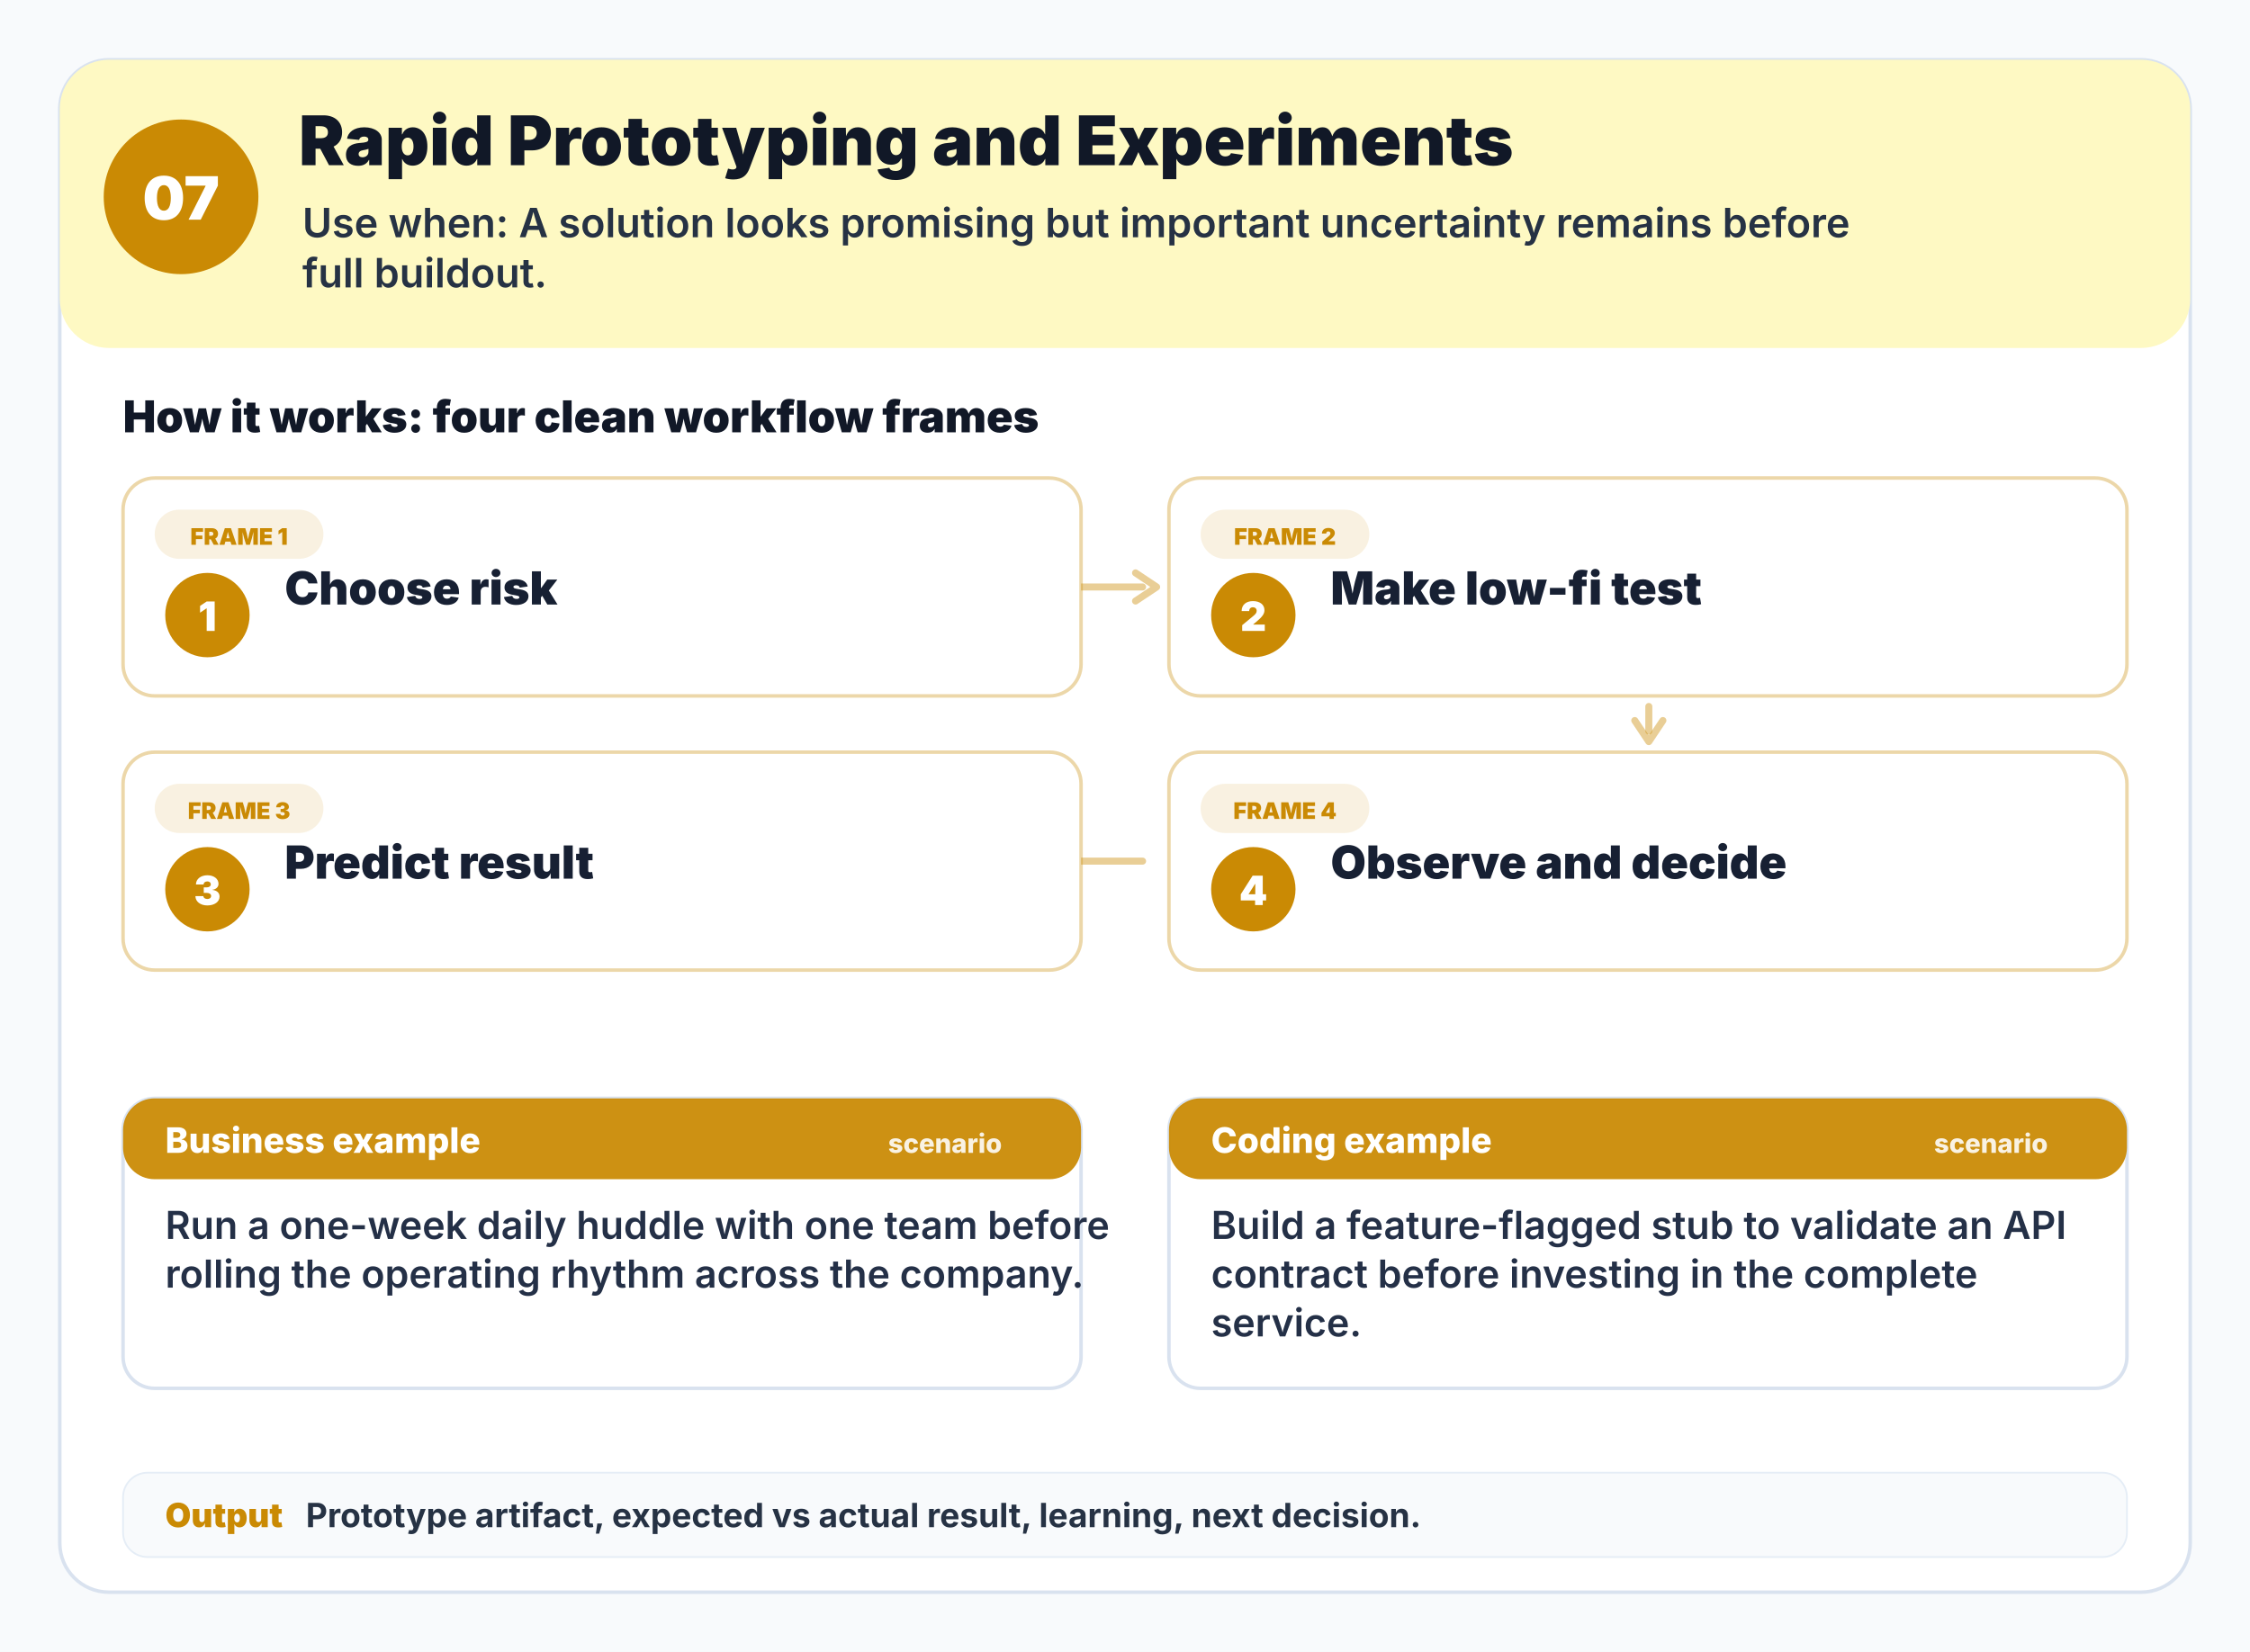
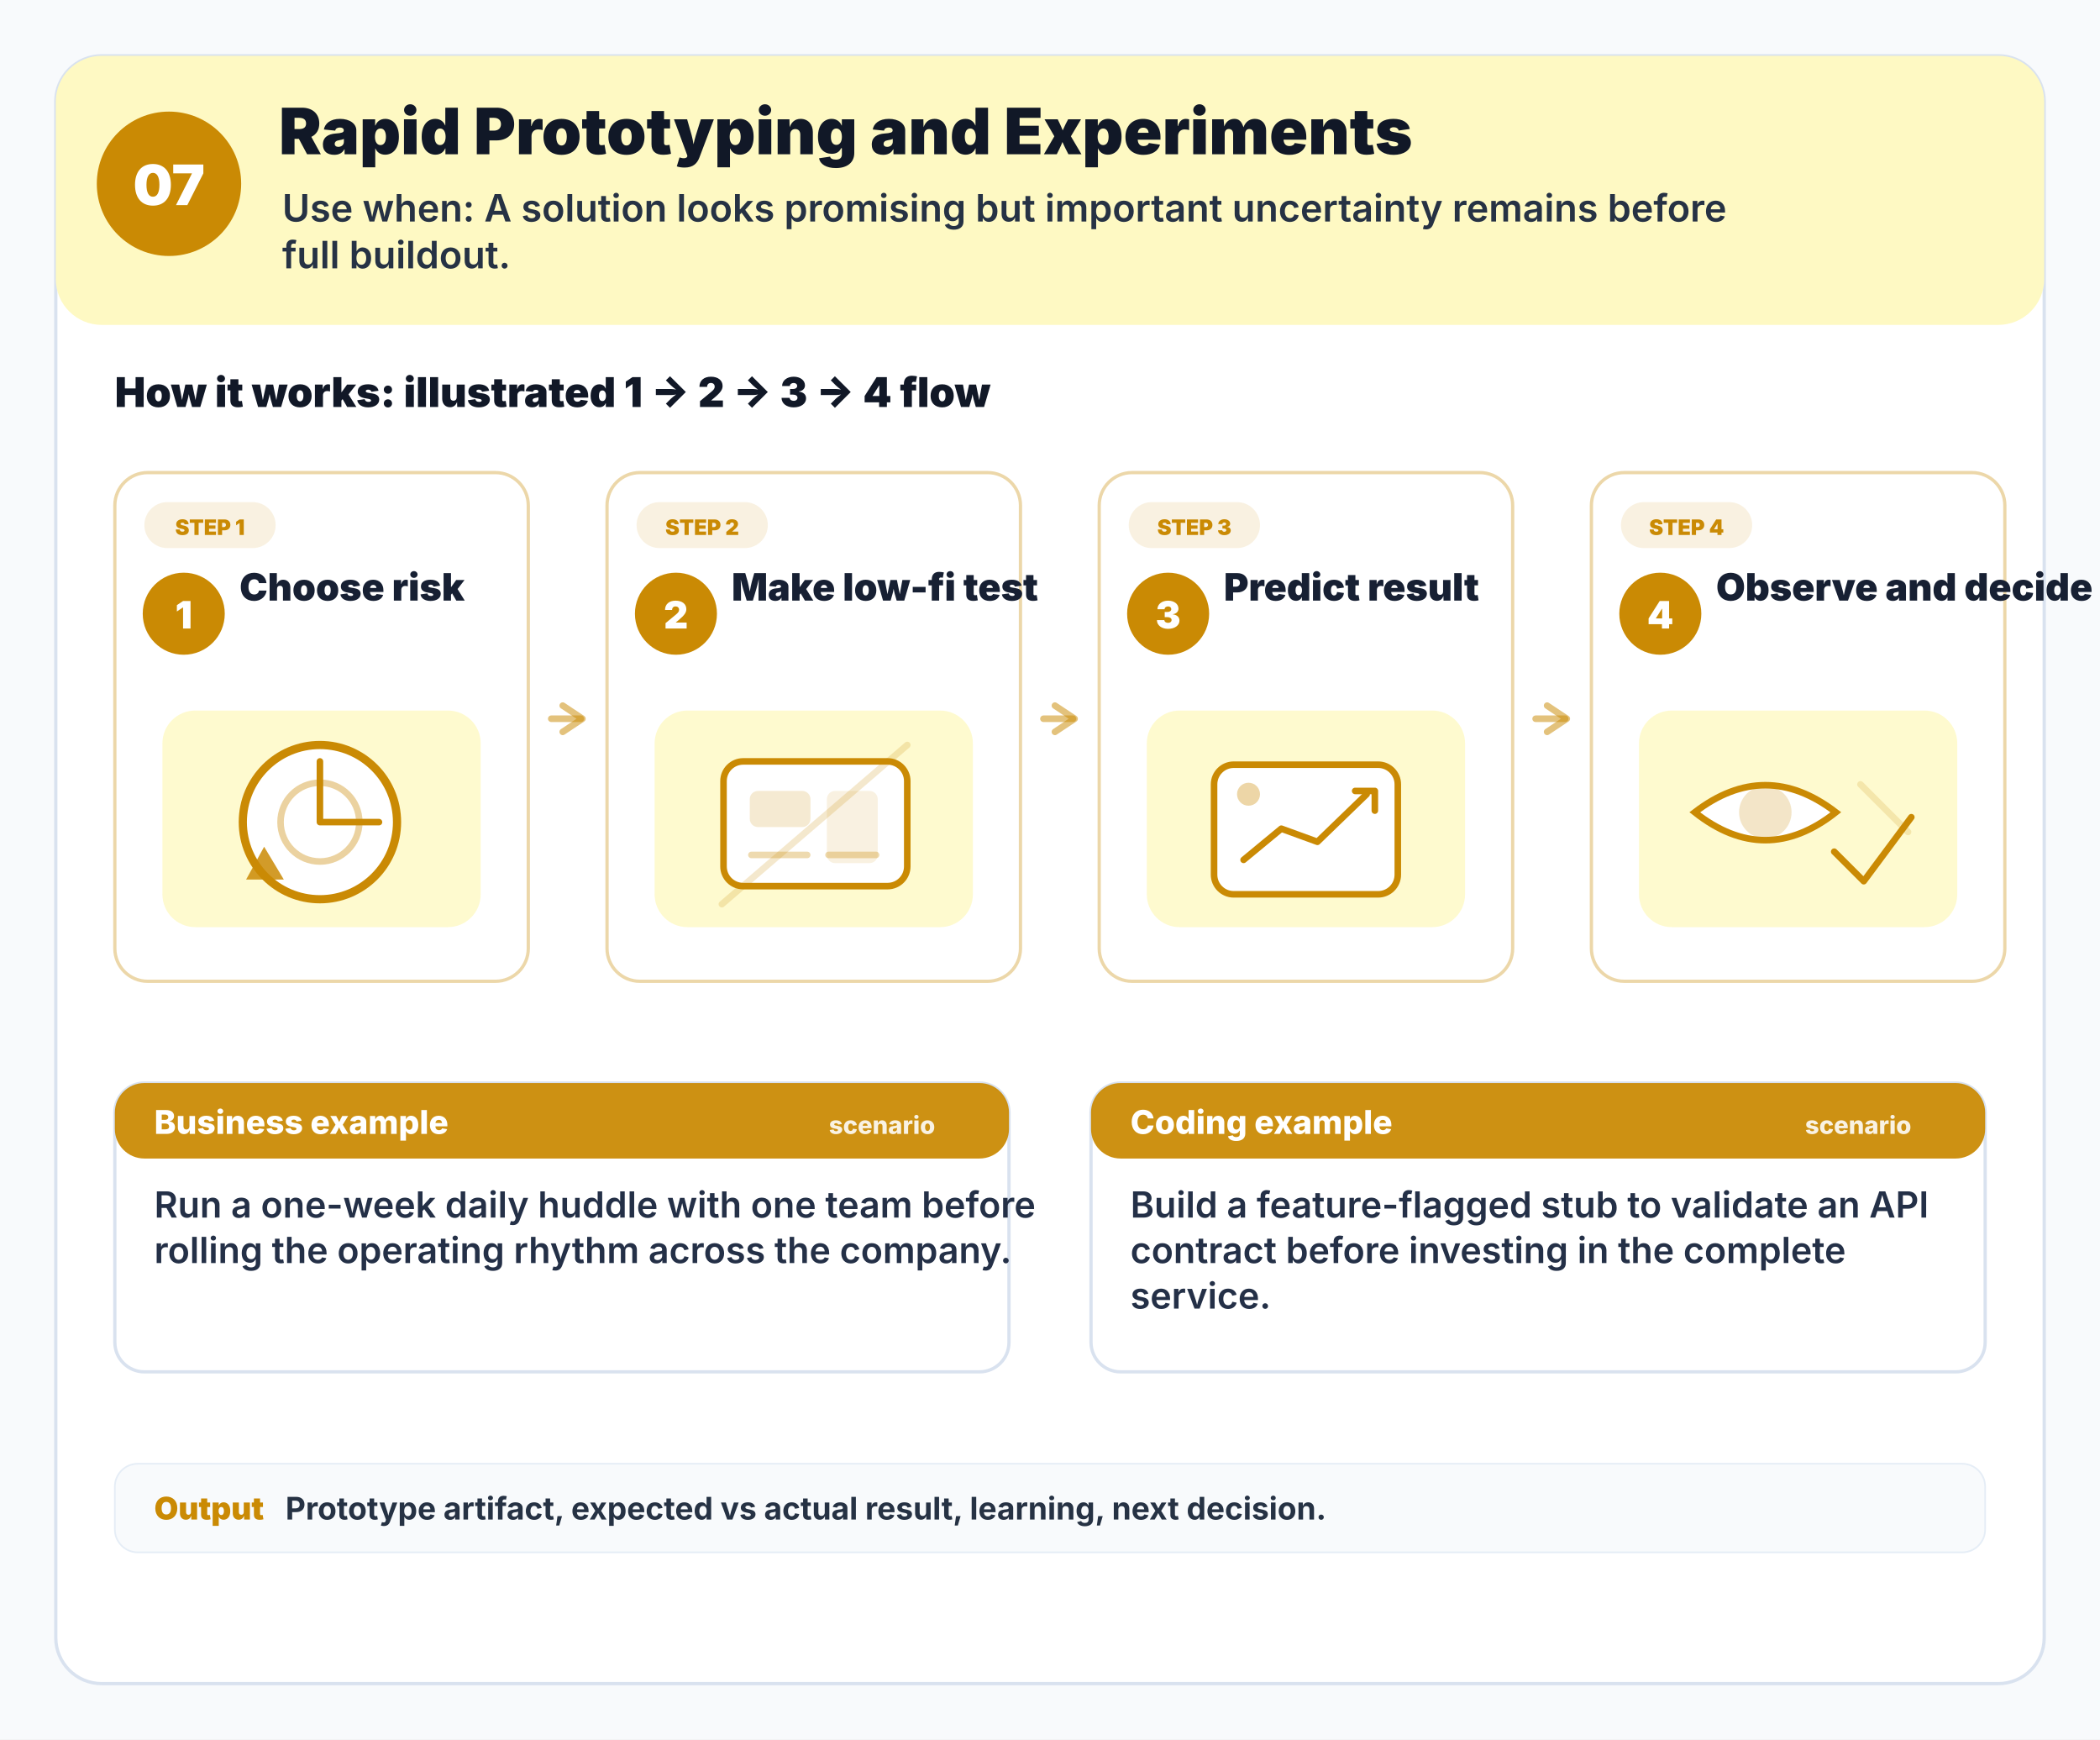
- <svg xmlns="http://www.w3.org/2000/svg" width="1280" height="940" viewBox="0 0 1280 940" role="img" aria-labelledby="title desc">
+ <svg xmlns="http://www.w3.org/2000/svg" width="1280" height="1060" viewBox="0 0 1280 1060" role="img" aria-labelledby="title desc">
  <style>
-     .frame-card .frame-bg { transition: stroke-width 160ms ease, filter 160ms ease, transform 160ms ease; }
+     .frame-card .frame-bg { transition: stroke-width 160ms ease, filter 160ms ease; }
    .frame-card:hover .frame-bg { stroke-width: 4; filter: url(#softShadow); }
    @media (prefers-reduced-motion: reduce) {
      .frame-card .frame-bg { transition: none; }
    }
  </style>
  <defs>
    <filter id="softShadow" x="-8%" y="-18%" width="116%" height="140%">
      <feDropShadow dx="0" dy="8" stdDeviation="8" flood-color="#0f172a" flood-opacity="0.13" />
    </filter>
  </defs>
-   <rect width="1280" height="940" fill="#f8fafc" />
-   <rect x="34" y="34" width="1212" height="872" rx="28" fill="#ffffff" stroke="#d9e2ef" stroke-width="2" />
+   <rect width="1280" height="1060" fill="#f8fafc" />
+   <rect x="34" y="34" width="1212" height="992" rx="28" fill="#ffffff" stroke="#d9e2ef" stroke-width="2" />
  <rect x="34" y="34" width="1212" height="164" rx="28" fill="#fef9c3" />
  <circle cx="103" cy="112" r="44" fill="#ca8a04" />
  <text x="103" y="125" text-anchor="middle" font-size="34" font-weight="900" fill="#ffffff" font-family="Inter, ui-sans-serif, system-ui">07</text>
  <text x="170" y="94" font-size="39" font-weight="900" fill="#111827" font-family="Inter, ui-sans-serif, system-ui">Rapid Prototyping and Experiments</text>
-   <text x="172" y="135" font-size="23" font-weight="560" fill="#263244" font-family="Inter, ui-sans-serif, system-ui, -apple-system, BlinkMacSystemFont, Segoe UI, Arial, sans-serif">
+   <text x="172" y="135" text-anchor="start" font-size="23" font-weight="560" fill="#263244" font-family="Inter, ui-sans-serif, system-ui, -apple-system, BlinkMacSystemFont, Segoe UI, Arial, sans-serif">
    <tspan x="172" dy="0">Use when: A solution looks promising but important uncertainty remains before</tspan>
    <tspan x="172" dy="28.52">full buildout.</tspan>
  </text>
-   <text x="70" y="246" font-size="25" font-weight="900" fill="#111827" font-family="Inter, ui-sans-serif, system-ui">How it works: four clean workflow frames</text>
-   <path d="M 604 334 H 650" stroke="#ca8a04" stroke-width="4" stroke-linecap="round" opacity="0.42" />
-   <path d="M 646 326 L 658 334 L 646 342" fill="none" stroke="#ca8a04" stroke-width="4" stroke-linecap="round" stroke-linejoin="round" opacity="0.42" />
-   <path d="M 938 402 V 416" stroke="#ca8a04" stroke-width="4" stroke-linecap="round" opacity="0.42" />
-   <path d="M 930 410 L 938 422 L 946 410" fill="none" stroke="#ca8a04" stroke-width="4" stroke-linecap="round" stroke-linejoin="round" opacity="0.42" />
-   <path d="M 650 490 H 604" stroke="#ca8a04" stroke-width="4" stroke-linecap="round" opacity="0.42" />
-   <path d="M 610 482 L 598 490 L 610 498" fill="none" stroke="#ca8a04" stroke-width="4" stroke-linecap="round" stroke-linejoin="round" opacity="0.42" />
+   <text x="70" y="248" font-size="25" font-weight="900" fill="#111827" font-family="Inter, ui-sans-serif, system-ui">How it works: illustrated 1 -&gt; 2 -&gt; 3 -&gt; 4 flow</text>
  <g class="frame-card">
-     <rect class="frame-bg" x="70" y="272" width="545" height="124" rx="18" fill="#ffffff" stroke="#ca8a04" stroke-opacity="0.34" stroke-width="2" />
-     <rect x="88" y="290" width="96" height="28" rx="14" fill="#ca8a04" opacity="0.12" />
-     <text x="136" y="310" text-anchor="middle" font-size="13" font-weight="900" fill="#ca8a04" letter-spacing="0" font-family="Inter, ui-sans-serif, system-ui">FRAME 1</text>
-     <circle cx="118" cy="350" r="24" fill="#ca8a04" />
-     <text x="118" y="359" text-anchor="middle" font-size="23" font-weight="900" fill="#ffffff" font-family="Inter, ui-sans-serif, system-ui">1</text>
-     <text x="162" y="344" font-size="26" font-weight="850" fill="#172033" font-family="Inter, ui-sans-serif, system-ui, -apple-system, BlinkMacSystemFont, Segoe UI, Arial, sans-serif">
-       <tspan x="162" dy="0">Choose risk</tspan>
+     <rect class="frame-bg" x="70" y="288" width="252" height="310" rx="20" fill="#ffffff" stroke="#ca8a04" stroke-opacity="0.34" stroke-width="2" />
+     <rect x="88" y="306" width="80" height="28" rx="14" fill="#ca8a04" opacity="0.12" />
+     <text x="128" y="326" text-anchor="middle" font-size="13" font-weight="900" fill="#ca8a04" letter-spacing="0" font-family="Inter, ui-sans-serif, system-ui">STEP 1</text>
+     <circle cx="112" cy="374" r="25" fill="#ca8a04" />
+     <text x="112" y="383" text-anchor="middle" font-size="23" font-weight="900" fill="#ffffff" font-family="Inter, ui-sans-serif, system-ui">1</text>
+     <text x="146" y="366" text-anchor="start" font-size="23" font-weight="850" fill="#172033" font-family="Inter, ui-sans-serif, system-ui, -apple-system, BlinkMacSystemFont, Segoe UI, Arial, sans-serif">
+       <tspan x="146" dy="0">Choose risk</tspan>
    </text>
+     <g class="step-art">
+       <rect x="99" y="433" width="194" height="132" rx="20" fill="#fef9c3" opacity="0.8" />
+       <g transform="translate(99, 433)">
+         <circle cx="96" cy="68" r="47" fill="#ffffff" stroke="#ca8a04" stroke-width="5" />
+         <circle cx="96" cy="68" r="24" fill="none" stroke="#ca8a04" stroke-width="4" opacity="0.38" />
+         <path d="M 96 31 V 68 H 132" stroke="#ca8a04" stroke-width="4" stroke-linecap="round" stroke-linejoin="round" fill="none" />
+         <path d="M 51 103 L 74 103 L 62 83 Z" fill="#ca8a04" opacity="0.85" />
+       </g>
+     </g>
  </g>
  <g class="frame-card">
-     <rect class="frame-bg" x="665" y="272" width="545" height="124" rx="18" fill="#ffffff" stroke="#ca8a04" stroke-opacity="0.34" stroke-width="2" />
-     <rect x="683" y="290" width="96" height="28" rx="14" fill="#ca8a04" opacity="0.12" />
-     <text x="731" y="310" text-anchor="middle" font-size="13" font-weight="900" fill="#ca8a04" letter-spacing="0" font-family="Inter, ui-sans-serif, system-ui">FRAME 2</text>
-     <circle cx="713" cy="350" r="24" fill="#ca8a04" />
-     <text x="713" y="359" text-anchor="middle" font-size="23" font-weight="900" fill="#ffffff" font-family="Inter, ui-sans-serif, system-ui">2</text>
-     <text x="757" y="344" font-size="26" font-weight="850" fill="#172033" font-family="Inter, ui-sans-serif, system-ui, -apple-system, BlinkMacSystemFont, Segoe UI, Arial, sans-serif">
-       <tspan x="757" dy="0">Make low-fi test</tspan>
+     <rect class="frame-bg" x="370" y="288" width="252" height="310" rx="20" fill="#ffffff" stroke="#ca8a04" stroke-opacity="0.34" stroke-width="2" />
+     <rect x="388" y="306" width="80" height="28" rx="14" fill="#ca8a04" opacity="0.12" />
+     <text x="428" y="326" text-anchor="middle" font-size="13" font-weight="900" fill="#ca8a04" letter-spacing="0" font-family="Inter, ui-sans-serif, system-ui">STEP 2</text>
+     <circle cx="412" cy="374" r="25" fill="#ca8a04" />
+     <text x="412" y="383" text-anchor="middle" font-size="23" font-weight="900" fill="#ffffff" font-family="Inter, ui-sans-serif, system-ui">2</text>
+     <text x="446" y="366" text-anchor="start" font-size="23" font-weight="850" fill="#172033" font-family="Inter, ui-sans-serif, system-ui, -apple-system, BlinkMacSystemFont, Segoe UI, Arial, sans-serif">
+       <tspan x="446" dy="0">Make low-fi test</tspan>
    </text>
+     <g class="step-art">
+       <rect x="399" y="433" width="194" height="132" rx="20" fill="#fef9c3" opacity="0.8" />
+       <g transform="translate(399, 433)">
+         <rect x="42" y="31" width="112" height="76" rx="12" fill="#ffffff" stroke="#ca8a04" stroke-width="4" />
+         <rect x="58" y="49" width="37" height="22" rx="5" fill="#ca8a04" opacity="0.18" />
+         <rect x="105" y="49" width="31" height="44" rx="5" fill="#ca8a04" opacity="0.12" />
+         <path d="M 59 88 H 93 M 106 88 H 135" stroke="#ca8a04" stroke-width="4" stroke-linecap="round" stroke-linejoin="round" fill="none" opacity="0.32" />
+         <path d="M 41 118 L 154 21" stroke="#ca8a04" stroke-width="4" stroke-linecap="round" stroke-linejoin="round" fill="none" opacity="0.2" />
+       </g>
+     </g>
  </g>
  <g class="frame-card">
-     <rect class="frame-bg" x="70" y="428" width="545" height="124" rx="18" fill="#ffffff" stroke="#ca8a04" stroke-opacity="0.34" stroke-width="2" />
-     <rect x="88" y="446" width="96" height="28" rx="14" fill="#ca8a04" opacity="0.12" />
-     <text x="136" y="466" text-anchor="middle" font-size="13" font-weight="900" fill="#ca8a04" letter-spacing="0" font-family="Inter, ui-sans-serif, system-ui">FRAME 3</text>
-     <circle cx="118" cy="506" r="24" fill="#ca8a04" />
-     <text x="118" y="515" text-anchor="middle" font-size="23" font-weight="900" fill="#ffffff" font-family="Inter, ui-sans-serif, system-ui">3</text>
-     <text x="162" y="500" font-size="26" font-weight="850" fill="#172033" font-family="Inter, ui-sans-serif, system-ui, -apple-system, BlinkMacSystemFont, Segoe UI, Arial, sans-serif">
-       <tspan x="162" dy="0">Predict result</tspan>
+     <rect class="frame-bg" x="670" y="288" width="252" height="310" rx="20" fill="#ffffff" stroke="#ca8a04" stroke-opacity="0.34" stroke-width="2" />
+     <rect x="688" y="306" width="80" height="28" rx="14" fill="#ca8a04" opacity="0.12" />
+     <text x="728" y="326" text-anchor="middle" font-size="13" font-weight="900" fill="#ca8a04" letter-spacing="0" font-family="Inter, ui-sans-serif, system-ui">STEP 3</text>
+     <circle cx="712" cy="374" r="25" fill="#ca8a04" />
+     <text x="712" y="383" text-anchor="middle" font-size="23" font-weight="900" fill="#ffffff" font-family="Inter, ui-sans-serif, system-ui">3</text>
+     <text x="746" y="366" text-anchor="start" font-size="23" font-weight="850" fill="#172033" font-family="Inter, ui-sans-serif, system-ui, -apple-system, BlinkMacSystemFont, Segoe UI, Arial, sans-serif">
+       <tspan x="746" dy="0">Predict result</tspan>
    </text>
+     <g class="step-art">
+       <rect x="699" y="433" width="194" height="132" rx="20" fill="#fef9c3" opacity="0.8" />
+       <g transform="translate(699, 433)">
+         <rect x="41" y="33" width="112" height="79" rx="12" fill="#ffffff" stroke="#ca8a04" stroke-width="4" />
+         <path d="M 59 91 L 82 72 L 104 80 L 134 51" stroke="#ca8a04" stroke-width="4" stroke-linecap="round" stroke-linejoin="round" fill="none" />
+         <path d="M 127 49 L 139 49 L 139 61" fill="none" stroke="#ca8a04" stroke-width="4" stroke-linecap="round" stroke-linejoin="round" />
+         <circle cx="62" cy="51" r="7" fill="#ca8a04" opacity="0.35" />
+       </g>
+     </g>
  </g>
  <g class="frame-card">
-     <rect class="frame-bg" x="665" y="428" width="545" height="124" rx="18" fill="#ffffff" stroke="#ca8a04" stroke-opacity="0.34" stroke-width="2" />
-     <rect x="683" y="446" width="96" height="28" rx="14" fill="#ca8a04" opacity="0.12" />
-     <text x="731" y="466" text-anchor="middle" font-size="13" font-weight="900" fill="#ca8a04" letter-spacing="0" font-family="Inter, ui-sans-serif, system-ui">FRAME 4</text>
-     <circle cx="713" cy="506" r="24" fill="#ca8a04" />
-     <text x="713" y="515" text-anchor="middle" font-size="23" font-weight="900" fill="#ffffff" font-family="Inter, ui-sans-serif, system-ui">4</text>
-     <text x="757" y="500" font-size="26" font-weight="850" fill="#172033" font-family="Inter, ui-sans-serif, system-ui, -apple-system, BlinkMacSystemFont, Segoe UI, Arial, sans-serif">
-       <tspan x="757" dy="0">Observe and decide</tspan>
+     <rect class="frame-bg" x="970" y="288" width="252" height="310" rx="20" fill="#ffffff" stroke="#ca8a04" stroke-opacity="0.34" stroke-width="2" />
+     <rect x="988" y="306" width="80" height="28" rx="14" fill="#ca8a04" opacity="0.12" />
+     <text x="1028" y="326" text-anchor="middle" font-size="13" font-weight="900" fill="#ca8a04" letter-spacing="0" font-family="Inter, ui-sans-serif, system-ui">STEP 4</text>
+     <circle cx="1012" cy="374" r="25" fill="#ca8a04" />
+     <text x="1012" y="383" text-anchor="middle" font-size="23" font-weight="900" fill="#ffffff" font-family="Inter, ui-sans-serif, system-ui">4</text>
+     <text x="1046" y="366" text-anchor="start" font-size="23" font-weight="850" fill="#172033" font-family="Inter, ui-sans-serif, system-ui, -apple-system, BlinkMacSystemFont, Segoe UI, Arial, sans-serif">
+       <tspan x="1046" dy="0">Observe and decide</tspan>
    </text>
+     <g class="step-art">
+       <rect x="999" y="433" width="194" height="132" rx="20" fill="#fef9c3" opacity="0.8" />
+       <g transform="translate(999, 433)">
+         <path d="M 34 62 Q 77 29 120 62 Q 77 96 34 62 Z" fill="#ffffff" stroke="#ca8a04" stroke-width="4" />
+         <circle cx="77" cy="62" r="14" fill="#ca8a04" opacity="0.22" stroke="#ca8a04" stroke-width="4" />
+         <path d="M 119 86 L 137 104 L 166 65" stroke="#ca8a04" stroke-width="4" stroke-linecap="round" stroke-linejoin="round" fill="none" />
+         <path d="M 135 45 L 164 74" stroke="#ca8a04" stroke-width="4" stroke-linecap="round" stroke-linejoin="round" fill="none" opacity="0.18" />
+       </g>
+     </g>
  </g>
-   <rect x="70" y="625" width="545" height="165" rx="18" fill="#ffffff" stroke="#d9e2ef" stroke-width="2" />
-   <rect x="70" y="625" width="545" height="46" rx="18" fill="#ca8a04" opacity="0.94" />
-   <text x="94" y="656" font-size="20" font-weight="800" fill="#ffffff" font-family="Inter, ui-sans-serif, system-ui">Business example</text>
-   <text x="570" y="656" text-anchor="end" font-size="15" font-weight="800" fill="#ffffff" opacity="0.88" font-family="Inter, ui-sans-serif, system-ui">scenario</text>
-   <text x="94" y="705" font-size="22" font-weight="560" fill="#243047" font-family="Inter, ui-sans-serif, system-ui, -apple-system, BlinkMacSystemFont, Segoe UI, Arial, sans-serif">
+   <path d="M 336 438 H 354" stroke="#ca8a04" stroke-width="4" stroke-linecap="round" opacity="0.52" />
+   <path d="M 343 430 L 355 438 L 343 446" fill="none" stroke="#ca8a04" stroke-width="4" stroke-linecap="round" stroke-linejoin="round" opacity="0.52" />
+   <path d="M 636 438 H 654" stroke="#ca8a04" stroke-width="4" stroke-linecap="round" opacity="0.52" />
+   <path d="M 643 430 L 655 438 L 643 446" fill="none" stroke="#ca8a04" stroke-width="4" stroke-linecap="round" stroke-linejoin="round" opacity="0.52" />
+   <path d="M 936 438 H 954" stroke="#ca8a04" stroke-width="4" stroke-linecap="round" opacity="0.52" />
+   <path d="M 943 430 L 955 438 L 943 446" fill="none" stroke="#ca8a04" stroke-width="4" stroke-linecap="round" stroke-linejoin="round" opacity="0.52" />
+   <rect x="70" y="660" width="545" height="176" rx="18" fill="#ffffff" stroke="#d9e2ef" stroke-width="2" />
+   <rect x="70" y="660" width="545" height="46" rx="18" fill="#ca8a04" opacity="0.94" />
+   <text x="94" y="691" font-size="20" font-weight="800" fill="#ffffff" font-family="Inter, ui-sans-serif, system-ui">Business example</text>
+   <text x="570" y="691" text-anchor="end" font-size="15" font-weight="800" fill="#ffffff" opacity="0.88" font-family="Inter, ui-sans-serif, system-ui">scenario</text>
+   <text x="94" y="742" text-anchor="start" font-size="22" font-weight="560" fill="#243047" font-family="Inter, ui-sans-serif, system-ui, -apple-system, BlinkMacSystemFont, Segoe UI, Arial, sans-serif">
    <tspan x="94" dy="0">Run a one-week daily huddle with one team before</tspan>
    <tspan x="94" dy="27.72">rolling the operating rhythm across the company.</tspan>
  </text>
-   <rect x="665" y="625" width="545" height="165" rx="18" fill="#ffffff" stroke="#d9e2ef" stroke-width="2" />
-   <rect x="665" y="625" width="545" height="46" rx="18" fill="#ca8a04" opacity="0.94" />
-   <text x="689" y="656" font-size="20" font-weight="800" fill="#ffffff" font-family="Inter, ui-sans-serif, system-ui">Coding example</text>
-   <text x="1165" y="656" text-anchor="end" font-size="15" font-weight="800" fill="#ffffff" opacity="0.88" font-family="Inter, ui-sans-serif, system-ui">scenario</text>
-   <text x="689" y="705" font-size="22" font-weight="560" fill="#243047" font-family="Inter, ui-sans-serif, system-ui, -apple-system, BlinkMacSystemFont, Segoe UI, Arial, sans-serif">
+   <rect x="665" y="660" width="545" height="176" rx="18" fill="#ffffff" stroke="#d9e2ef" stroke-width="2" />
+   <rect x="665" y="660" width="545" height="46" rx="18" fill="#ca8a04" opacity="0.94" />
+   <text x="689" y="691" font-size="20" font-weight="800" fill="#ffffff" font-family="Inter, ui-sans-serif, system-ui">Coding example</text>
+   <text x="1165" y="691" text-anchor="end" font-size="15" font-weight="800" fill="#ffffff" opacity="0.88" font-family="Inter, ui-sans-serif, system-ui">scenario</text>
+   <text x="689" y="742" text-anchor="start" font-size="22" font-weight="560" fill="#243047" font-family="Inter, ui-sans-serif, system-ui, -apple-system, BlinkMacSystemFont, Segoe UI, Arial, sans-serif">
    <tspan x="689" dy="0">Build a feature-flagged stub to validate an API</tspan>
    <tspan x="689" dy="27.72">contract before investing in the complete</tspan>
    <tspan x="689" dy="27.72">service.</tspan>
  </text>
-   <rect x="70" y="838" width="1140" height="48" rx="14" fill="#f8fafc" stroke="#e5edf6" />
-   <text x="94" y="869" font-size="19" font-weight="900" fill="#ca8a04" font-family="Inter, ui-sans-serif, system-ui">Output</text>
-   <text x="174" y="869" font-size="19" font-weight="650" fill="#263244" font-family="Inter, ui-sans-serif, system-ui, -apple-system, BlinkMacSystemFont, Segoe UI, Arial, sans-serif">
+   <rect x="70" y="892" width="1140" height="54" rx="14" fill="#f8fafc" stroke="#e5edf6" />
+   <text x="94" y="926" font-size="19" font-weight="900" fill="#ca8a04" font-family="Inter, ui-sans-serif, system-ui">Output</text>
+   <text x="174" y="926" text-anchor="start" font-size="19" font-weight="650" fill="#263244" font-family="Inter, ui-sans-serif, system-ui, -apple-system, BlinkMacSystemFont, Segoe UI, Arial, sans-serif">
    <tspan x="174" dy="0">Prototype artifact, expected vs actual result, learning, next decision.</tspan>
  </text>
</svg>
